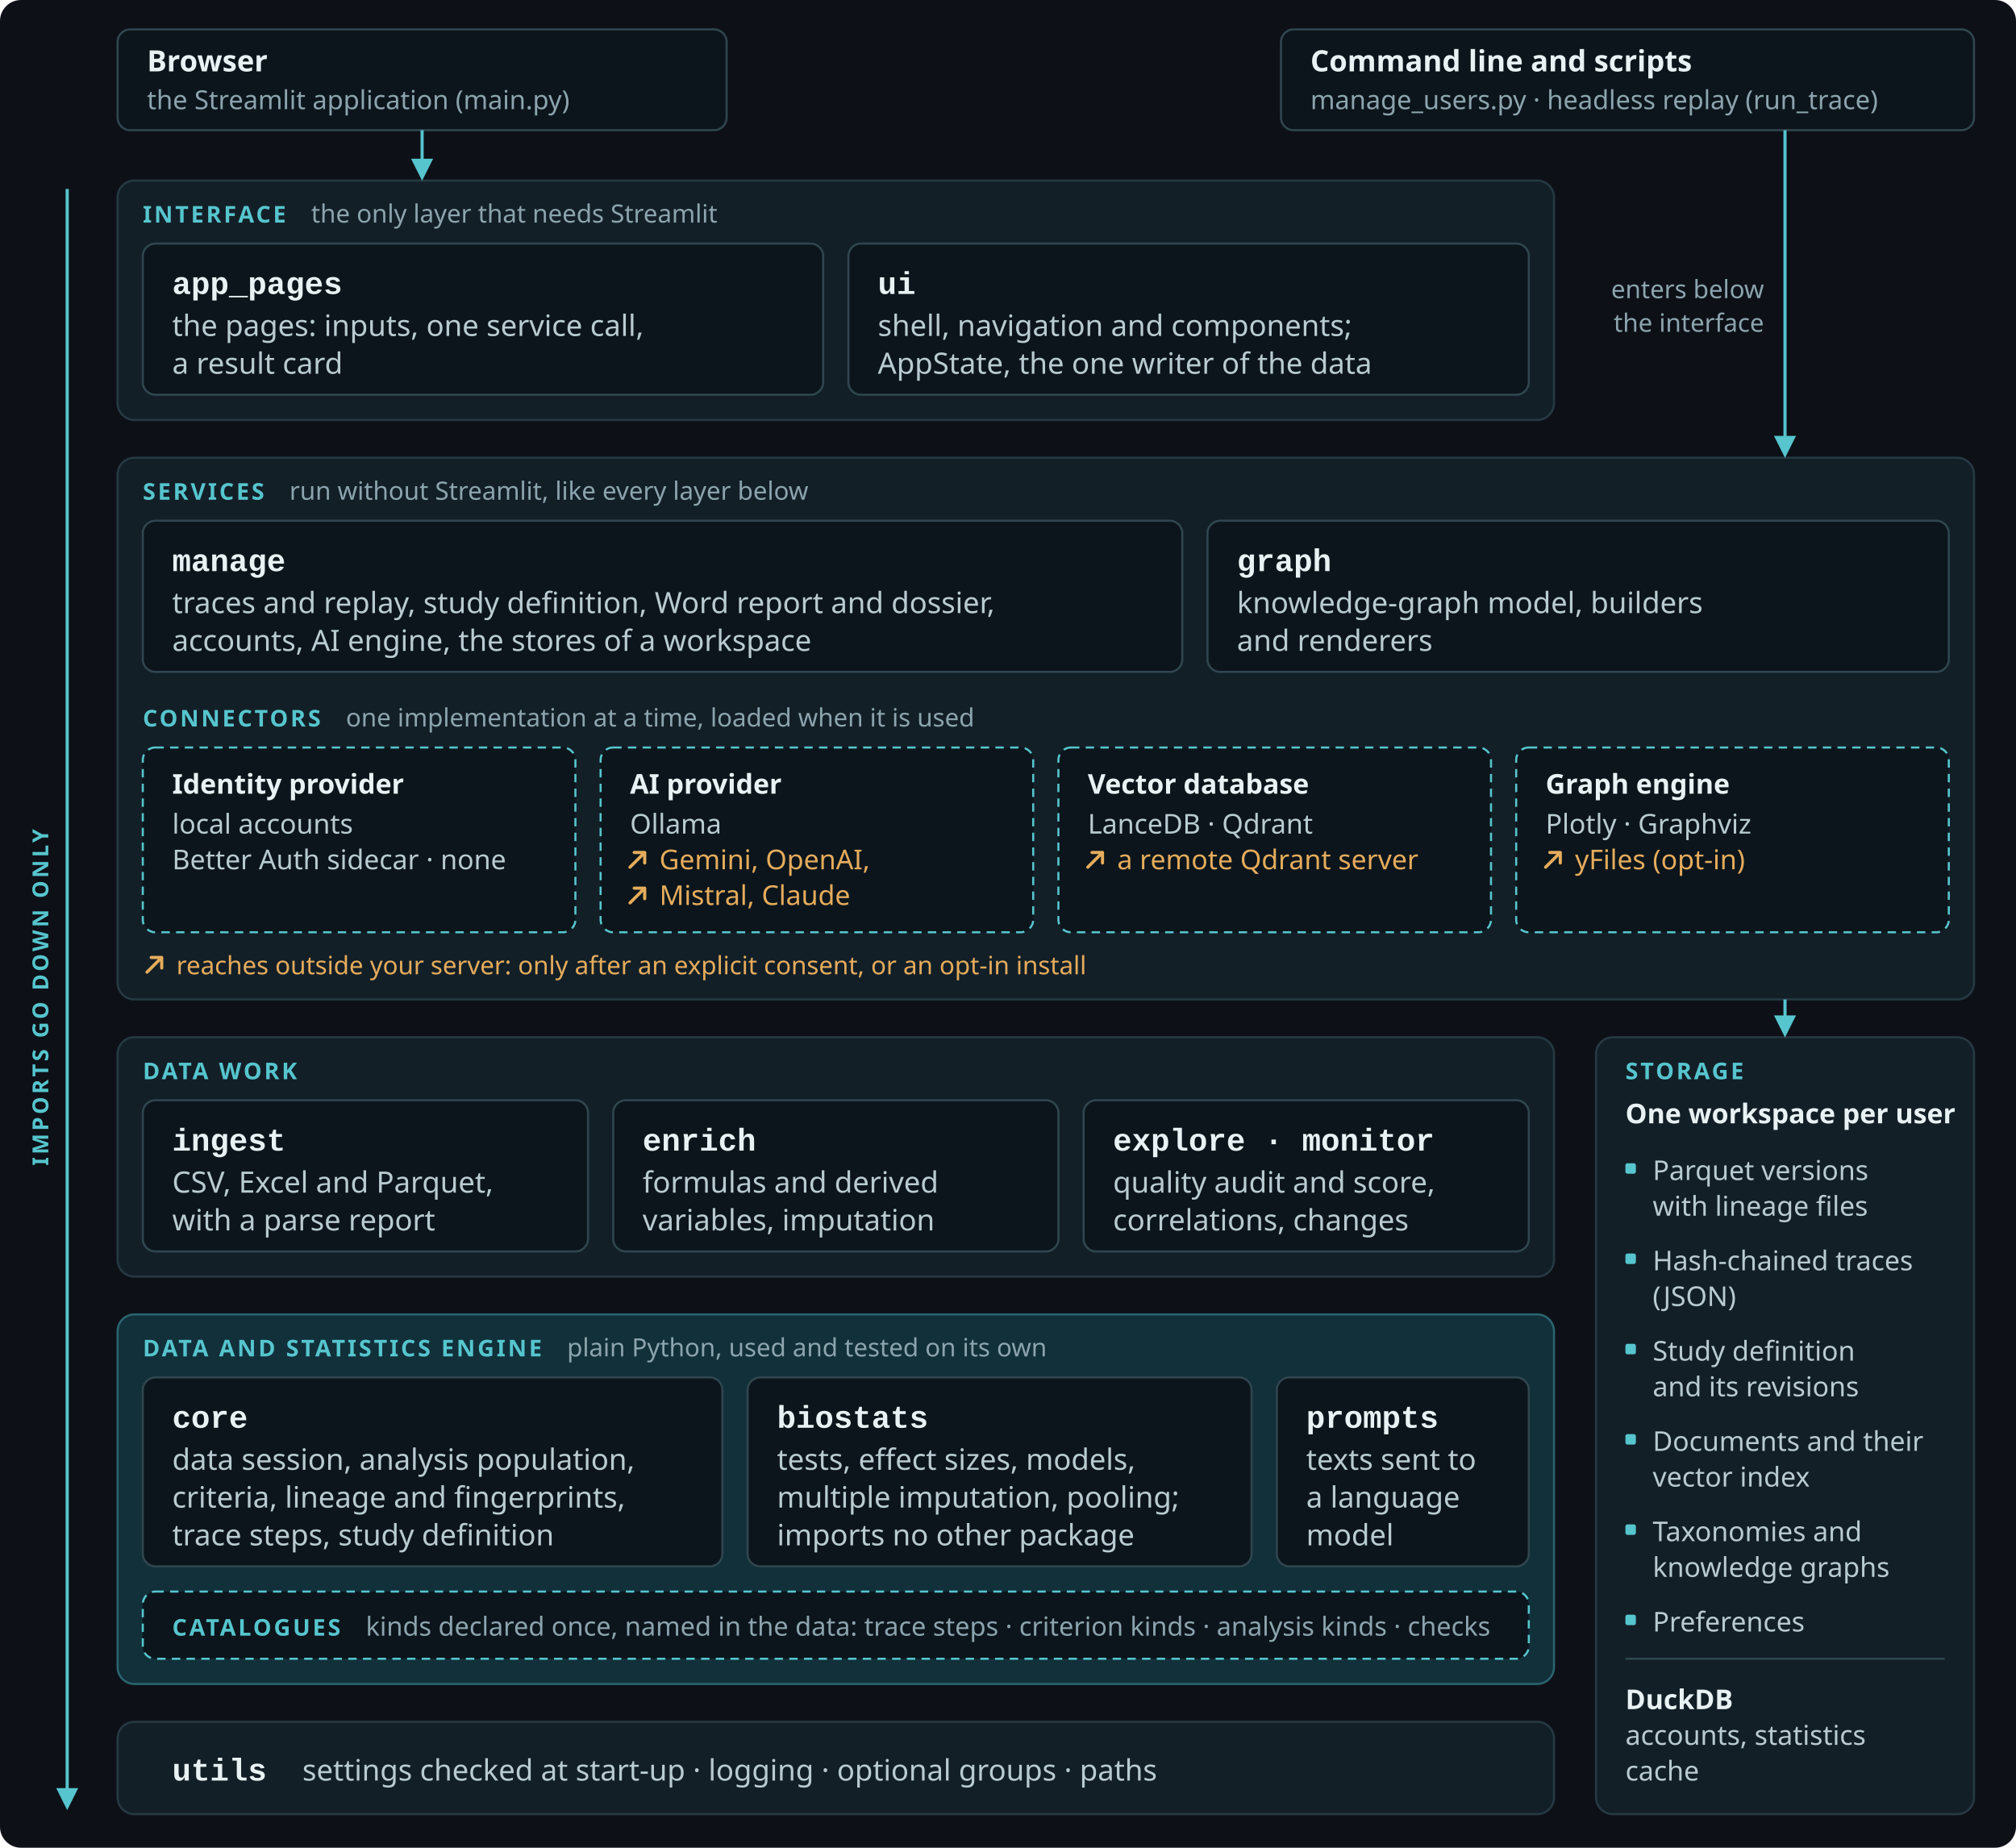
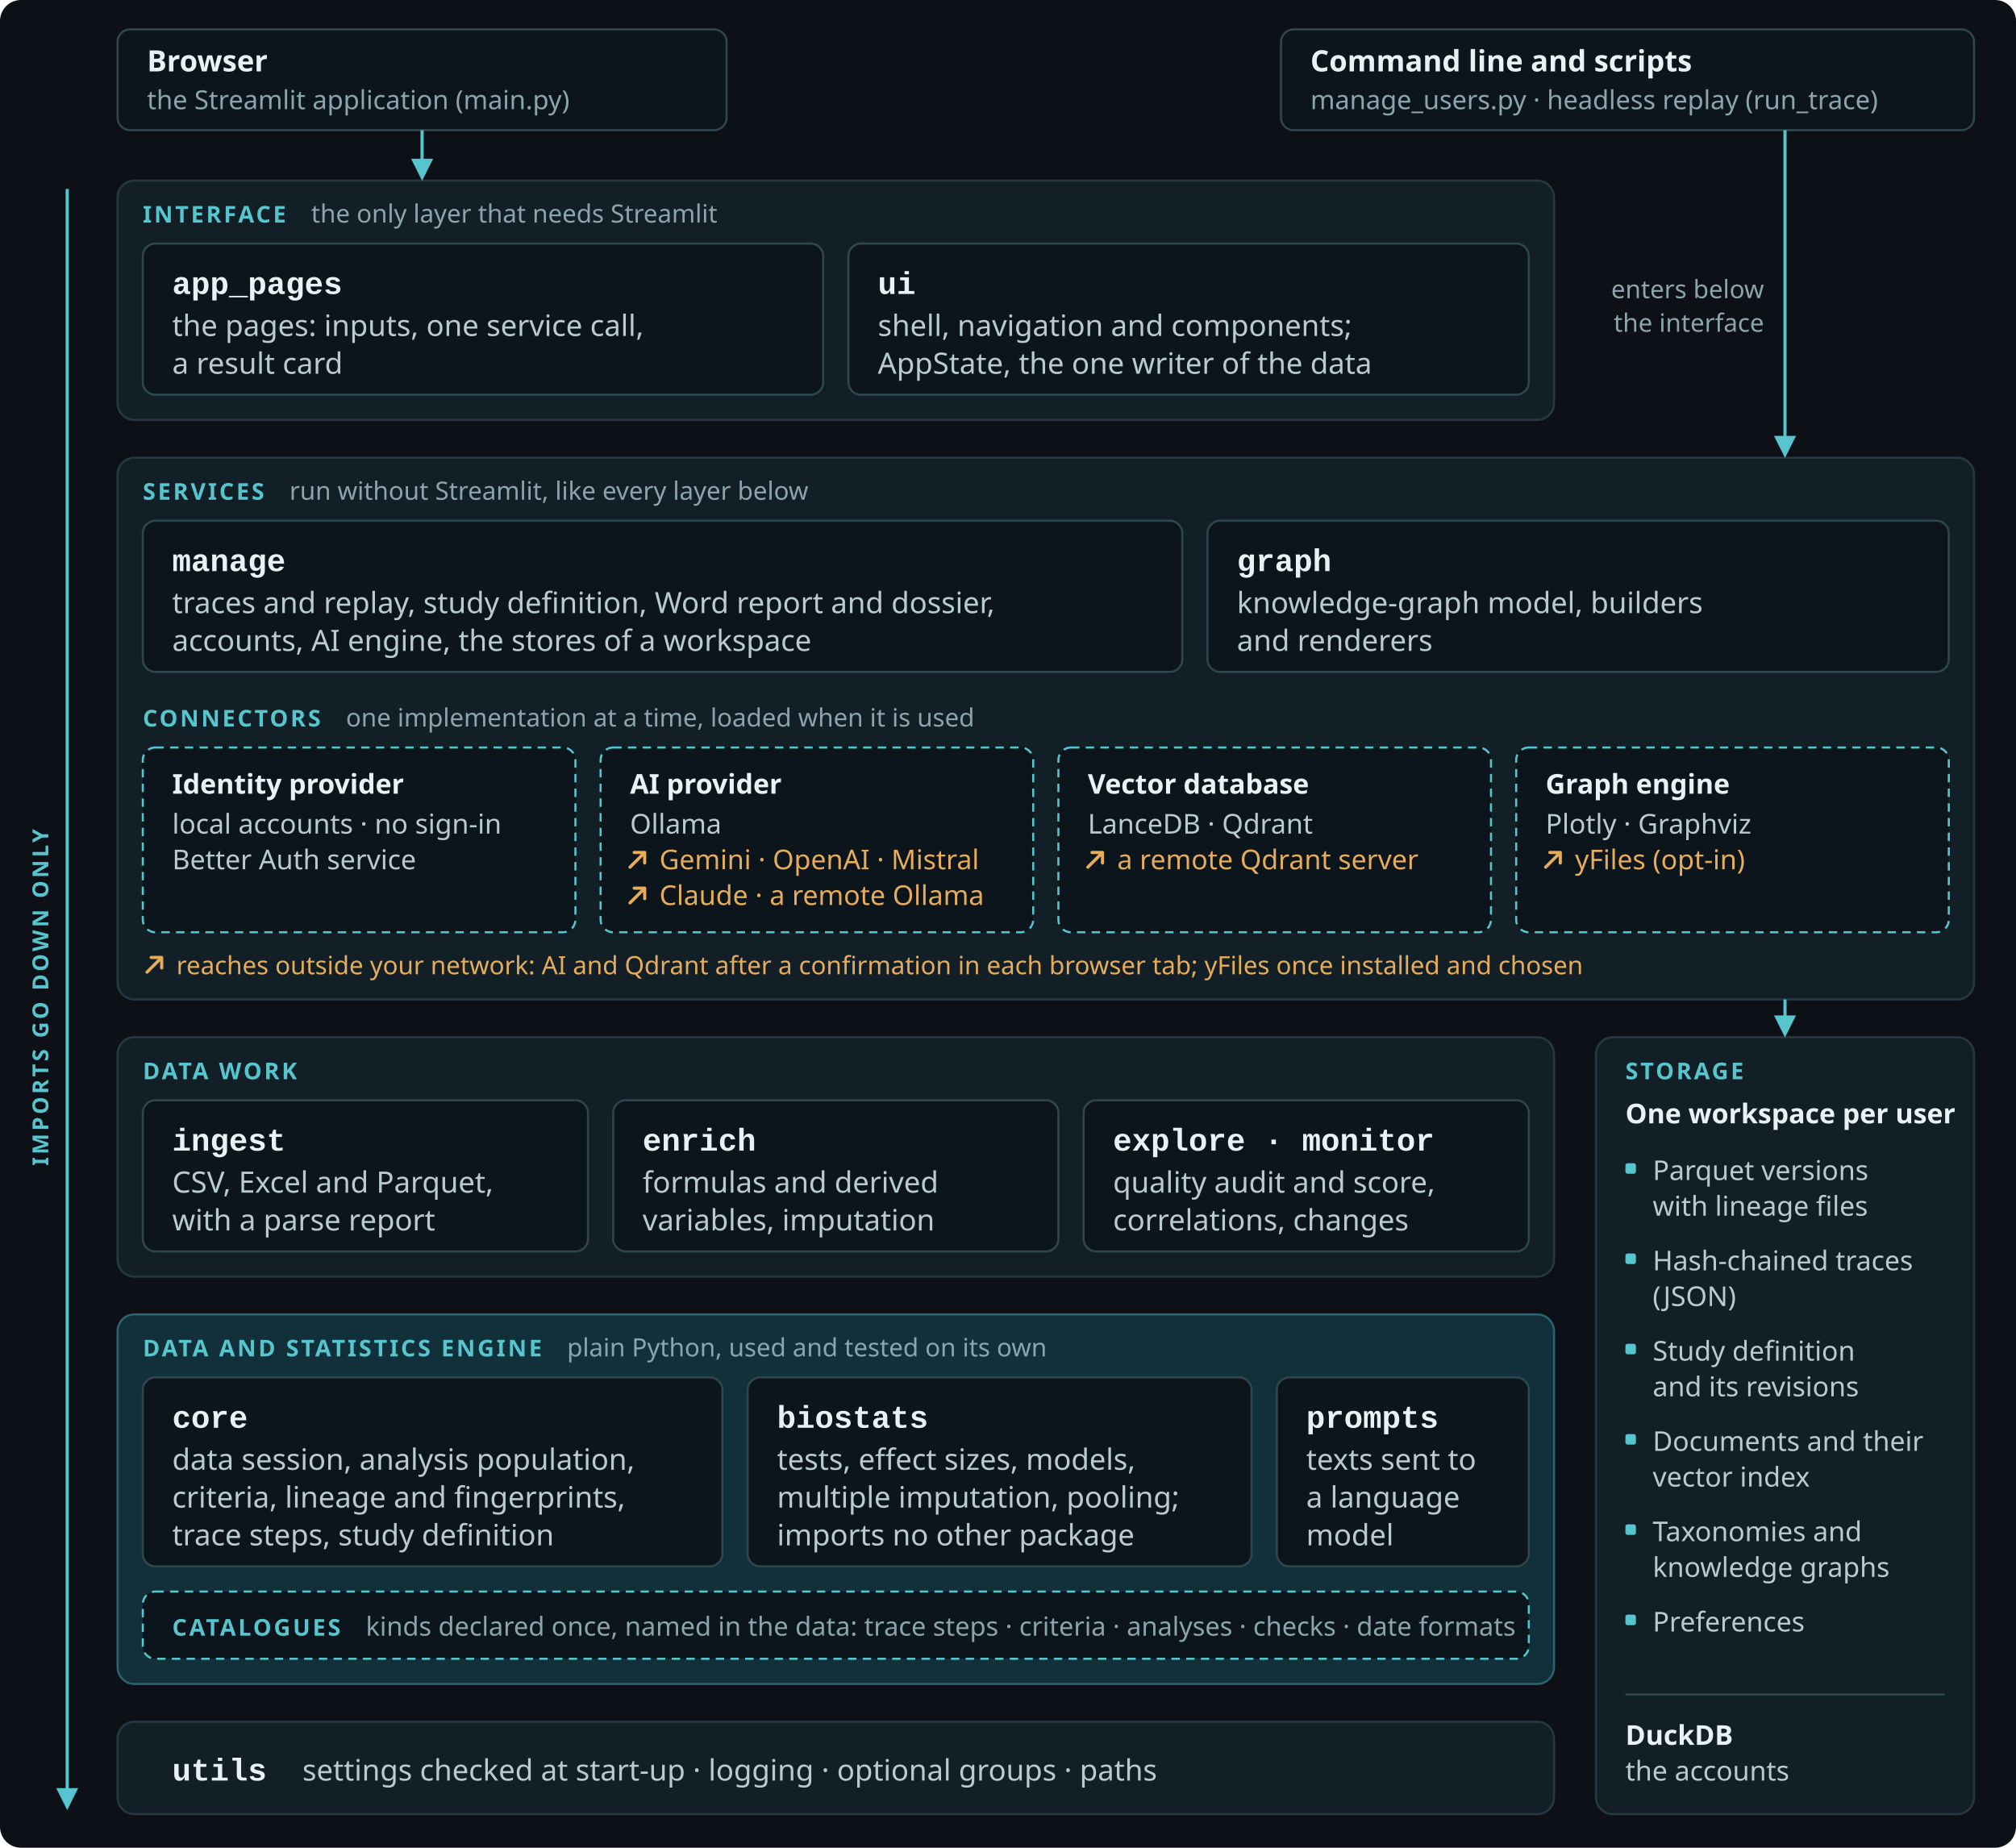
<svg xmlns="http://www.w3.org/2000/svg" viewBox="0 0 960 880" width="960" height="880" role="img" aria-labelledby="title desc" font-family="-apple-system, BlinkMacSystemFont, 'Segoe UI', 'Noto Sans', Helvetica, Arial, sans-serif">
  <defs>
    <marker id="head" viewBox="0 0 10 10" refX="8" refY="5" markerWidth="7" markerHeight="7" orient="auto-start-reverse">
      <path d="M0 0 L10 5 L0 10 z" fill="#56C5CE" />
    </marker>
  </defs>
  <rect width="960" height="880" rx="10" fill="#0D1117" />
  <rect x="56" y="14" width="290" height="48" rx="6" fill="#0C151B" stroke="#30464F" stroke-width="1" />
  <text x="70" y="34" font-size="14" fill="#E8F2F4" font-weight="700">Browser</text>
  <text x="70" y="52" font-size="12.5" fill="#8CA4AD">the Streamlit application (main.py)</text>
  <rect x="610" y="14" width="330" height="48" rx="6" fill="#0C151B" stroke="#30464F" stroke-width="1" />
  <text x="624" y="34" font-size="14" fill="#E8F2F4" font-weight="700">Command line and scripts</text>
  <text x="624" y="52" font-size="12.5" fill="#8CA4AD">manage_users.py · headless replay (run_trace)</text>
  <rect x="56" y="86" width="684" height="114" rx="8" fill="#131F27" stroke="#263943" stroke-width="1" />
  <text x="68" y="106" font-size="11" font-weight="700" letter-spacing="1.1" fill="#56C5CE">INTERFACE<tspan dx="12" font-size="12" font-weight="400" letter-spacing="0" fill="#8CA4AD">the only layer that needs Streamlit</tspan>
  </text>
  <rect x="68" y="116" width="324" height="72" rx="6" fill="#0C151B" stroke="#30464F" stroke-width="1" />
  <text x="82" y="140" font-size="15" fill="#E8F2F4" font-weight="700" font-family="ui-monospace, SFMono-Regular, 'SF Mono', Menlo, Consolas, 'Liberation Mono', monospace">app_pages</text>
  <text x="82" y="160" font-size="14" fill="#B9CBD1">the pages: inputs, one service call,</text>
  <text x="82" y="178" font-size="14" fill="#B9CBD1">a result card</text>
  <rect x="404" y="116" width="324" height="72" rx="6" fill="#0C151B" stroke="#30464F" stroke-width="1" />
  <text x="418" y="140" font-size="15" fill="#E8F2F4" font-weight="700" font-family="ui-monospace, SFMono-Regular, 'SF Mono', Menlo, Consolas, 'Liberation Mono', monospace">ui</text>
  <text x="418" y="160" font-size="14" fill="#B9CBD1">shell, navigation and components;</text>
  <text x="418" y="178" font-size="14" fill="#B9CBD1">AppState, the one writer of the data</text>
  <line x1="201" y1="62" x2="201" y2="84" stroke="#56C5CE" stroke-width="1.5" marker-end="url(#head)" />
  <rect x="56" y="218" width="884" height="258" rx="8" fill="#131F27" stroke="#263943" stroke-width="1" />
  <text x="68" y="238" font-size="11" font-weight="700" letter-spacing="1.1" fill="#56C5CE">SERVICES<tspan dx="12" font-size="12" font-weight="400" letter-spacing="0" fill="#8CA4AD">run without Streamlit, like every layer below</tspan>
  </text>
  <rect x="68" y="248" width="495" height="72" rx="6" fill="#0C151B" stroke="#30464F" stroke-width="1" />
  <text x="82" y="272" font-size="15" fill="#E8F2F4" font-weight="700" font-family="ui-monospace, SFMono-Regular, 'SF Mono', Menlo, Consolas, 'Liberation Mono', monospace">manage</text>
  <text x="82" y="292" font-size="14" fill="#B9CBD1">traces and replay, study definition, Word report and dossier,</text>
  <text x="82" y="310" font-size="14" fill="#B9CBD1">accounts, AI engine, the stores of a workspace</text>
  <rect x="575" y="248" width="353" height="72" rx="6" fill="#0C151B" stroke="#30464F" stroke-width="1" />
  <text x="589" y="272" font-size="15" fill="#E8F2F4" font-weight="700" font-family="ui-monospace, SFMono-Regular, 'SF Mono', Menlo, Consolas, 'Liberation Mono', monospace">graph</text>
  <text x="589" y="292" font-size="14" fill="#B9CBD1">knowledge-graph model, builders</text>
  <text x="589" y="310" font-size="14" fill="#B9CBD1">and renderers</text>
  <text x="68" y="346" font-size="11" font-weight="700" letter-spacing="1.1" fill="#56C5CE">CONNECTORS<tspan dx="12" font-size="12" font-weight="400" letter-spacing="0" fill="#8CA4AD">one implementation at a time, loaded when it is used</tspan>
  </text>
  <rect x="68" y="356" width="206" height="88" rx="6" fill="#0C151B" stroke="#56C5CE" stroke-width="1" stroke-dasharray="4 3" />
  <text x="82" y="378" font-size="13" fill="#E8F2F4" font-weight="700">Identity provider</text>
-   <text x="82" y="397" font-size="13" fill="#B9CBD1">local accounts</text>
-   <text x="82" y="414" font-size="13" fill="#B9CBD1">Better Auth sidecar · none</text>
+   <text x="82" y="397" font-size="13" fill="#B9CBD1">local accounts · no sign-in</text>
+   <text x="82" y="414" font-size="13" fill="#B9CBD1">Better Auth service</text>
  <rect x="286" y="356" width="206" height="88" rx="6" fill="#0C151B" stroke="#56C5CE" stroke-width="1" stroke-dasharray="4 3" />
  <text x="300" y="378" font-size="13" fill="#E8F2F4" font-weight="700">AI provider</text>
  <text x="300" y="397" font-size="13" fill="#B9CBD1">Ollama</text>
  <path d="M300 413 l7 -7 m-5 0 h5 v5" fill="none" stroke="#E5AC5C" stroke-width="1.5" stroke-linecap="round" stroke-linejoin="round" />
-   <text x="314" y="414" font-size="13" fill="#E5AC5C">Gemini, OpenAI,</text>
+   <text x="314" y="414" font-size="13" fill="#E5AC5C">Gemini · OpenAI · Mistral</text>
  <path d="M300 430 l7 -7 m-5 0 h5 v5" fill="none" stroke="#E5AC5C" stroke-width="1.5" stroke-linecap="round" stroke-linejoin="round" />
-   <text x="314" y="431" font-size="13" fill="#E5AC5C">Mistral, Claude</text>
+   <text x="314" y="431" font-size="13" fill="#E5AC5C">Claude · a remote Ollama</text>
  <rect x="504" y="356" width="206" height="88" rx="6" fill="#0C151B" stroke="#56C5CE" stroke-width="1" stroke-dasharray="4 3" />
  <text x="518" y="378" font-size="13" fill="#E8F2F4" font-weight="700">Vector database</text>
  <text x="518" y="397" font-size="13" fill="#B9CBD1">LanceDB · Qdrant</text>
  <path d="M518 413 l7 -7 m-5 0 h5 v5" fill="none" stroke="#E5AC5C" stroke-width="1.5" stroke-linecap="round" stroke-linejoin="round" />
  <text x="532" y="414" font-size="13" fill="#E5AC5C">a remote Qdrant server</text>
  <rect x="722" y="356" width="206" height="88" rx="6" fill="#0C151B" stroke="#56C5CE" stroke-width="1" stroke-dasharray="4 3" />
  <text x="736" y="378" font-size="13" fill="#E8F2F4" font-weight="700">Graph engine</text>
  <text x="736" y="397" font-size="13" fill="#B9CBD1">Plotly · Graphviz</text>
  <path d="M736 413 l7 -7 m-5 0 h5 v5" fill="none" stroke="#E5AC5C" stroke-width="1.5" stroke-linecap="round" stroke-linejoin="round" />
  <text x="750" y="414" font-size="13" fill="#E5AC5C">yFiles (opt-in)</text>
  <path d="M70 463 l7 -7 m-5 0 h5 v5" fill="none" stroke="#E5AC5C" stroke-width="1.5" stroke-linecap="round" stroke-linejoin="round" />
-   <text x="84" y="464" font-size="12" fill="#E5AC5C">reaches outside your server: only after an explicit consent, or an opt-in install</text>
+   <text x="84" y="464" font-size="12" fill="#E5AC5C">reaches outside your network: AI and Qdrant after a confirmation in each browser tab; yFiles once installed and chosen</text>
  <line x1="850" y1="62" x2="850" y2="216" stroke="#56C5CE" stroke-width="1.5" marker-end="url(#head)" />
  <text x="840" y="142" font-size="12" fill="#8CA4AD" text-anchor="end">enters below</text>
  <text x="840" y="158" font-size="12" fill="#8CA4AD" text-anchor="end">the interface</text>
  <rect x="56" y="494" width="684" height="114" rx="8" fill="#131F27" stroke="#263943" stroke-width="1" />
  <text x="68" y="514" font-size="11" font-weight="700" letter-spacing="1.1" fill="#56C5CE">DATA WORK</text>
  <rect x="68" y="524" width="212" height="72" rx="6" fill="#0C151B" stroke="#30464F" stroke-width="1" />
  <text x="82" y="548" font-size="15" fill="#E8F2F4" font-weight="700" font-family="ui-monospace, SFMono-Regular, 'SF Mono', Menlo, Consolas, 'Liberation Mono', monospace">ingest</text>
  <text x="82" y="568" font-size="14" fill="#B9CBD1">CSV, Excel and Parquet,</text>
  <text x="82" y="586" font-size="14" fill="#B9CBD1">with a parse report</text>
  <rect x="292" y="524" width="212" height="72" rx="6" fill="#0C151B" stroke="#30464F" stroke-width="1" />
  <text x="306" y="548" font-size="15" fill="#E8F2F4" font-weight="700" font-family="ui-monospace, SFMono-Regular, 'SF Mono', Menlo, Consolas, 'Liberation Mono', monospace">enrich</text>
  <text x="306" y="568" font-size="14" fill="#B9CBD1">formulas and derived</text>
  <text x="306" y="586" font-size="14" fill="#B9CBD1">variables, imputation</text>
  <rect x="516" y="524" width="212" height="72" rx="6" fill="#0C151B" stroke="#30464F" stroke-width="1" />
  <text x="530" y="548" font-size="15" fill="#E8F2F4" font-weight="700" font-family="ui-monospace, SFMono-Regular, 'SF Mono', Menlo, Consolas, 'Liberation Mono', monospace">explore · monitor</text>
  <text x="530" y="568" font-size="14" fill="#B9CBD1">quality audit and score,</text>
  <text x="530" y="586" font-size="14" fill="#B9CBD1">correlations, changes</text>
  <rect x="56" y="626" width="684" height="176" rx="8" fill="#11303A" stroke="#2A6470" stroke-width="1" />
  <text x="68" y="646" font-size="11" font-weight="700" letter-spacing="1.1" fill="#56C5CE">DATA AND STATISTICS ENGINE<tspan dx="12" font-size="12" font-weight="400" letter-spacing="0" fill="#8CA4AD">plain Python, used and tested on its own</tspan>
  </text>
  <rect x="68" y="656" width="276" height="90" rx="6" fill="#0C151B" stroke="#30464F" stroke-width="1" />
  <text x="82" y="680" font-size="15" fill="#E8F2F4" font-weight="700" font-family="ui-monospace, SFMono-Regular, 'SF Mono', Menlo, Consolas, 'Liberation Mono', monospace">core</text>
  <text x="82" y="700" font-size="14" fill="#B9CBD1">data session, analysis population,</text>
  <text x="82" y="718" font-size="14" fill="#B9CBD1">criteria, lineage and fingerprints,</text>
  <text x="82" y="736" font-size="14" fill="#B9CBD1">trace steps, study definition</text>
  <rect x="356" y="656" width="240" height="90" rx="6" fill="#0C151B" stroke="#30464F" stroke-width="1" />
  <text x="370" y="680" font-size="15" fill="#E8F2F4" font-weight="700" font-family="ui-monospace, SFMono-Regular, 'SF Mono', Menlo, Consolas, 'Liberation Mono', monospace">biostats</text>
  <text x="370" y="700" font-size="14" fill="#B9CBD1">tests, effect sizes, models,</text>
  <text x="370" y="718" font-size="14" fill="#B9CBD1">multiple imputation, pooling;</text>
  <text x="370" y="736" font-size="14" fill="#B9CBD1">imports no other package</text>
  <rect x="608" y="656" width="120" height="90" rx="6" fill="#0C151B" stroke="#30464F" stroke-width="1" />
  <text x="622" y="680" font-size="15" fill="#E8F2F4" font-weight="700" font-family="ui-monospace, SFMono-Regular, 'SF Mono', Menlo, Consolas, 'Liberation Mono', monospace">prompts</text>
  <text x="622" y="700" font-size="14" fill="#B9CBD1">texts sent to</text>
  <text x="622" y="718" font-size="14" fill="#B9CBD1">a language</text>
  <text x="622" y="736" font-size="14" fill="#B9CBD1">model</text>
  <rect x="68" y="758" width="660" height="32" rx="6" fill="#0C151B" stroke="#56C5CE" stroke-width="1" stroke-dasharray="4 3" />
-   <text x="82" y="779" font-size="11" font-weight="700" letter-spacing="1.1" fill="#56C5CE">CATALOGUES<tspan dx="12" font-size="12.5" font-weight="400" letter-spacing="0" fill="#8CA4AD">kinds declared once, named in the data: trace steps · criterion kinds · analysis kinds · checks</tspan>
+   <text x="82" y="779" font-size="11" font-weight="700" letter-spacing="1.1" fill="#56C5CE">CATALOGUES<tspan dx="12" font-size="12.5" font-weight="400" letter-spacing="0" fill="#8CA4AD">kinds declared once, named in the data: trace steps · criteria · analyses · checks · date formats</tspan>
  </text>
  <rect x="56" y="820" width="684" height="44" rx="8" fill="#131F27" stroke="#263943" stroke-width="1" />
  <text x="82" y="848" font-size="15" fill="#E8F2F4" font-weight="700" font-family="ui-monospace, SFMono-Regular, 'SF Mono', Menlo, Consolas, 'Liberation Mono', monospace">utils</text>
  <text x="144" y="848" font-size="14" fill="#B9CBD1">settings checked at start-up · logging · optional groups · paths</text>
  <rect x="760" y="494" width="180" height="370" rx="8" fill="#131F27" stroke="#263943" stroke-width="1" />
  <line x1="850" y1="476" x2="850" y2="492" stroke="#56C5CE" stroke-width="1.5" marker-end="url(#head)" />
  <text x="774" y="514" font-size="11" font-weight="700" letter-spacing="1.1" fill="#56C5CE">STORAGE</text>
  <text x="774" y="535" font-size="13" fill="#E8F2F4" font-weight="700">One workspace per user</text>
  <rect x="774" y="554" width="5" height="5" rx="1" fill="#56C5CE" />
  <text x="787" y="562" font-size="13" fill="#B9CBD1">Parquet versions</text>
  <text x="787" y="579" font-size="13" fill="#B9CBD1">with lineage files</text>
  <rect x="774" y="597" width="5" height="5" rx="1" fill="#56C5CE" />
  <text x="787" y="605" font-size="13" fill="#B9CBD1">Hash-chained traces</text>
  <text x="787" y="622" font-size="13" fill="#B9CBD1">(JSON)</text>
  <rect x="774" y="640" width="5" height="5" rx="1" fill="#56C5CE" />
  <text x="787" y="648" font-size="13" fill="#B9CBD1">Study definition</text>
  <text x="787" y="665" font-size="13" fill="#B9CBD1">and its revisions</text>
  <rect x="774" y="683" width="5" height="5" rx="1" fill="#56C5CE" />
  <text x="787" y="691" font-size="13" fill="#B9CBD1">Documents and their</text>
  <text x="787" y="708" font-size="13" fill="#B9CBD1">vector index</text>
  <rect x="774" y="726" width="5" height="5" rx="1" fill="#56C5CE" />
  <text x="787" y="734" font-size="13" fill="#B9CBD1">Taxonomies and</text>
  <text x="787" y="751" font-size="13" fill="#B9CBD1">knowledge graphs</text>
  <rect x="774" y="769" width="5" height="5" rx="1" fill="#56C5CE" />
  <text x="787" y="777" font-size="13" fill="#B9CBD1">Preferences</text>
-   <line x1="774" y1="790" x2="926" y2="790" stroke="#30464F" stroke-width="1" />
-   <text x="774" y="814" font-size="13" fill="#E8F2F4" font-weight="700">DuckDB</text>
-   <text x="774" y="831" font-size="13" fill="#B9CBD1">accounts, statistics</text>
-   <text x="774" y="848" font-size="13" fill="#B9CBD1">cache</text>
+   <line x1="774" y1="807" x2="926" y2="807" stroke="#30464F" stroke-width="1" />
+   <text x="774" y="831" font-size="13" fill="#E8F2F4" font-weight="700">DuckDB</text>
+   <text x="774" y="848" font-size="13" fill="#B9CBD1">the accounts</text>
  <line x1="32" y1="90" x2="32" y2="860" stroke="#56C5CE" stroke-width="1.5" marker-end="url(#head)" />
  <text x="23" y="475" font-size="10.5" fill="#56C5CE" font-weight="700" text-anchor="middle" letter-spacing="1.3" transform="rotate(-90 23 475)">IMPORTS GO DOWN ONLY</text>
</svg>
